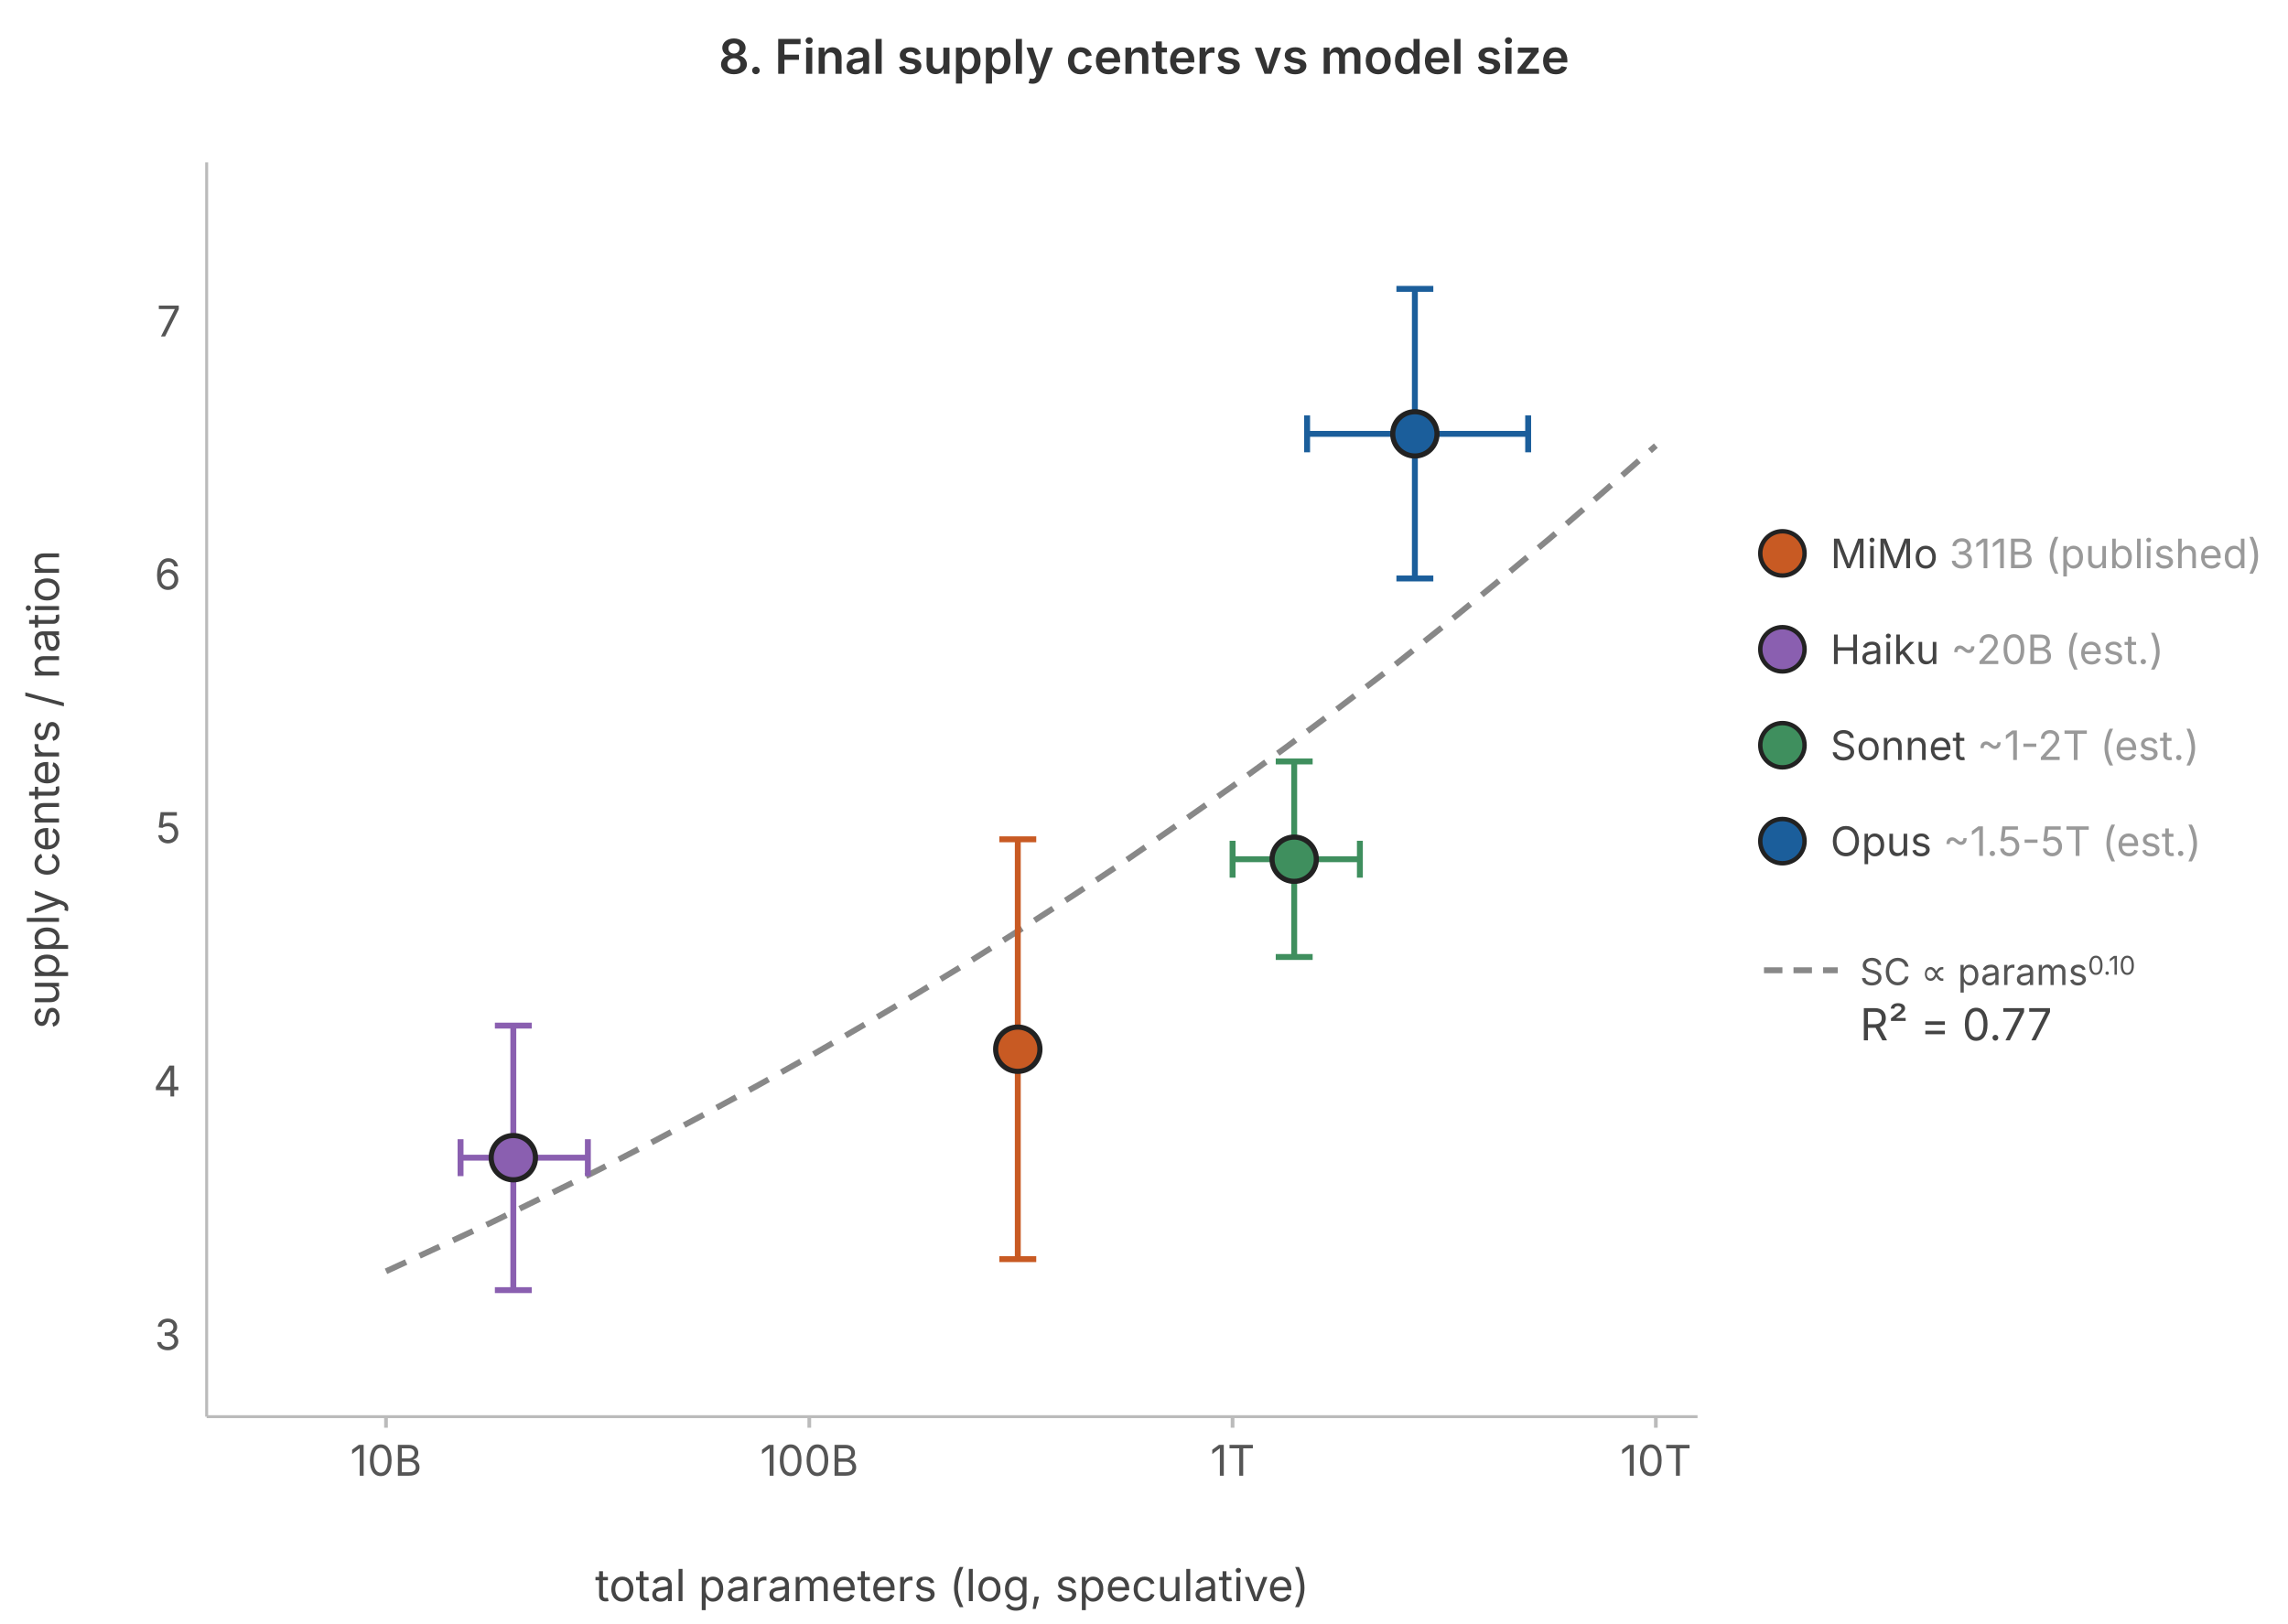
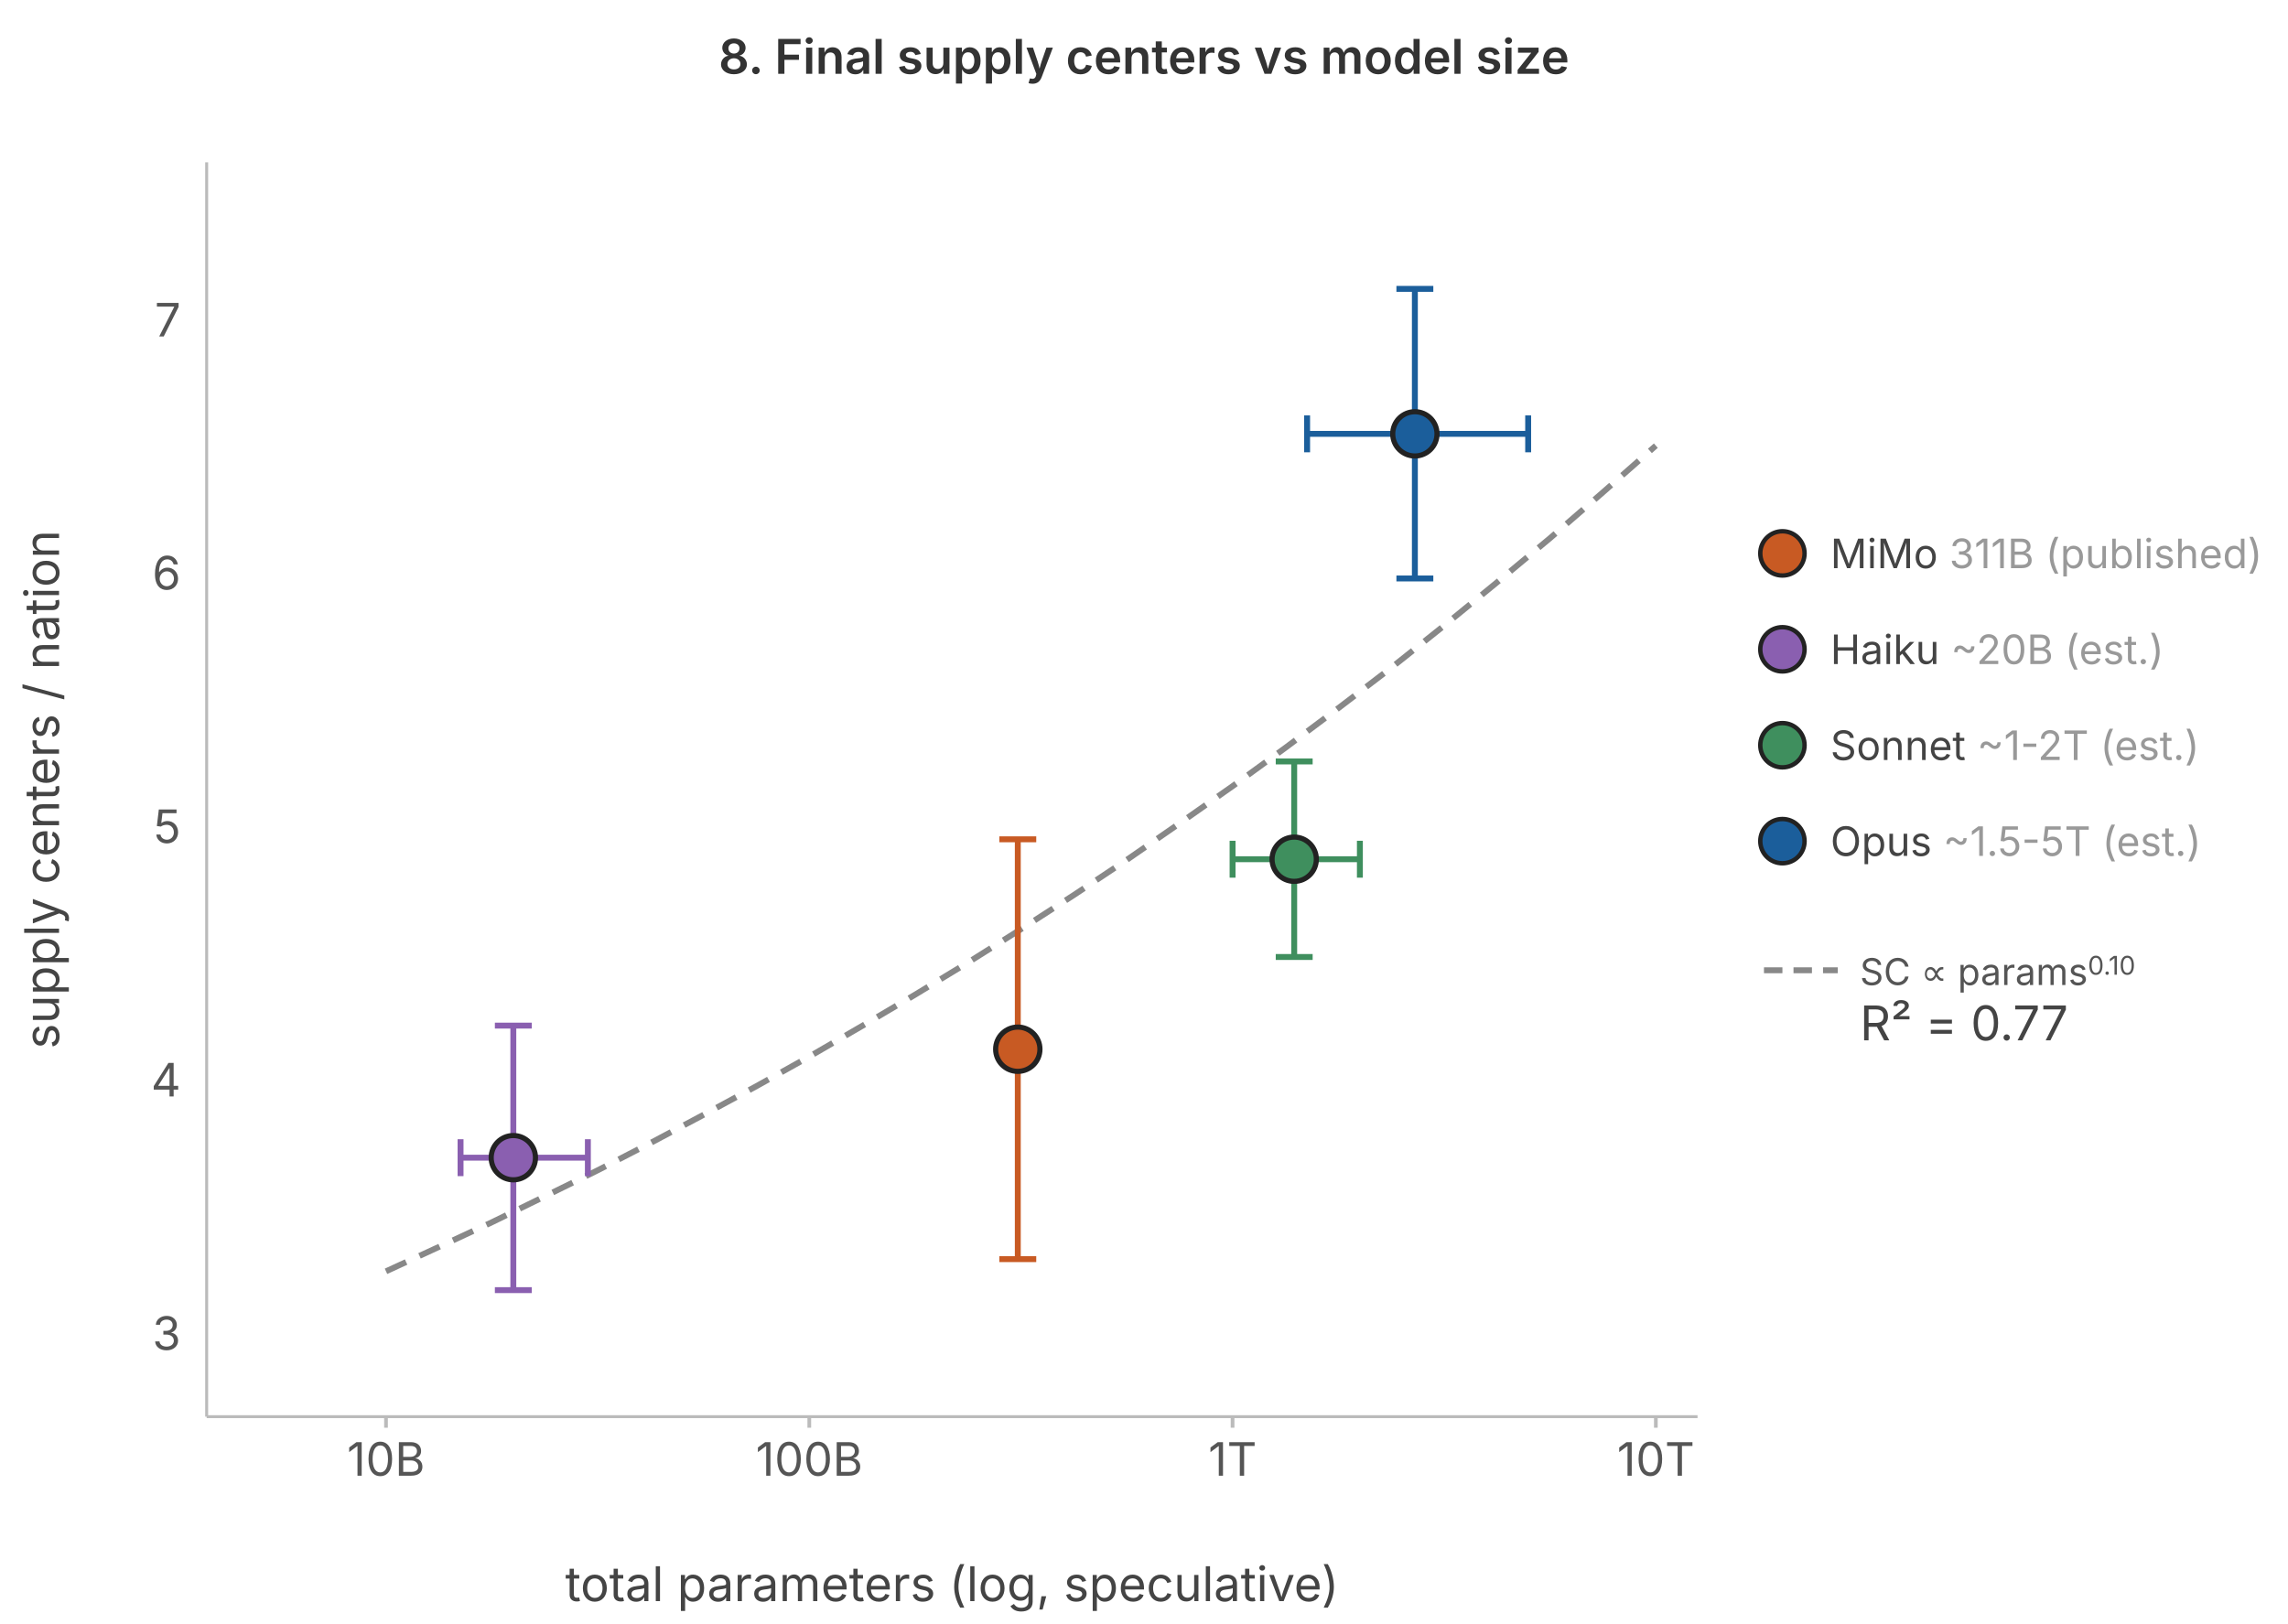
<svg xmlns="http://www.w3.org/2000/svg" viewBox="0 0 620 440" font-family="-apple-system, system-ui, sans-serif" width="620" height="440">
  <text x="310" y="20" text-anchor="middle" font-size="13" font-weight="600" fill="#333">8. Final supply centers vs model size</text>
  <line x1="56" y1="44" x2="56" y2="384" stroke="#bbb" stroke-width="0.8" />
  <line x1="56" y1="384" x2="460" y2="384" stroke="#bbb" stroke-width="0.8" />
  <line x1="104.6" y1="384" x2="104.6" y2="387" stroke="#bbb" />
-   <text x="104.6" y="400" text-anchor="middle" font-size="11.5" fill="#555">10B</text>
+   <text x="104.6" y="400" text-anchor="middle" font-size="12.5" fill="#555">10B</text>
  <line x1="219.3" y1="384" x2="219.3" y2="387" stroke="#bbb" />
-   <text x="219.3" y="400" text-anchor="middle" font-size="11.5" fill="#555">100B</text>
+   <text x="219.3" y="400" text-anchor="middle" font-size="12.5" fill="#555">100B</text>
  <line x1="334.0" y1="384" x2="334.0" y2="387" stroke="#bbb" />
-   <text x="334.0" y="400" text-anchor="middle" font-size="11.5" fill="#555">1T</text>
+   <text x="334.0" y="400" text-anchor="middle" font-size="12.5" fill="#555">1T</text>
  <line x1="448.7" y1="384" x2="448.7" y2="387" stroke="#bbb" />
-   <text x="448.7" y="400" text-anchor="middle" font-size="11.5" fill="#555">10T</text>
-   <text x="49" y="365.9" text-anchor="end" font-size="11.5" fill="#555">3</text>
-   <text x="49" y="297.2" text-anchor="end" font-size="11.5" fill="#555">4</text>
-   <text x="49" y="228.5" text-anchor="end" font-size="11.5" fill="#555">5</text>
-   <text x="49" y="159.8" text-anchor="end" font-size="11.5" fill="#555">6</text>
-   <text x="49" y="91.2" text-anchor="end" font-size="11.5" fill="#555">7</text>
-   <text x="258" y="434" text-anchor="middle" font-size="12" fill="#444">total parameters (log, speculative)</text>
-   <text x="16" y="214" font-size="12" fill="#444" transform="rotate(-90 16 214)" text-anchor="middle">supply centers / nation</text>
+   <text x="448.7" y="400" text-anchor="middle" font-size="12.5" fill="#555">10T</text>
+   <text x="49" y="365.9" text-anchor="end" font-size="12.5" fill="#555">3</text>
+   <text x="49" y="297.2" text-anchor="end" font-size="12.5" fill="#555">4</text>
+   <text x="49" y="228.5" text-anchor="end" font-size="12.5" fill="#555">5</text>
+   <text x="49" y="159.8" text-anchor="end" font-size="12.5" fill="#555">6</text>
+   <text x="49" y="91.2" text-anchor="end" font-size="12.5" fill="#555">7</text>
+   <text x="258" y="434" text-anchor="middle" font-size="13" fill="#444">total parameters (log, speculative)</text>
+   <text x="16" y="214" font-size="13" fill="#444" transform="rotate(-90 16 214)" text-anchor="middle">supply centers / nation</text>
  <polyline points="104.6,344.6 118.9,338.0 133.3,331.3 147.6,324.3 162.0,317.2 176.3,309.8 190.6,302.2 205.0,294.4 219.3,286.4 233.6,278.1 248.0,269.6 262.3,260.9 276.6,251.9 291.0,242.6 305.3,233.1 319.6,223.2 334.0,213.1 348.3,202.7 362.6,192.0 377.0,181.0 391.3,169.6 405.6,157.9 420.0,145.9 434.3,133.5 448.7,120.8" fill="none" stroke="#888" stroke-width="1.6" stroke-dasharray="6 4" />
  <line x1="354.2" y1="117.6" x2="414.1" y2="117.6" stroke="#1b5e9b" stroke-width="1.6" />
  <line x1="354.2" y1="112.6" x2="354.2" y2="122.6" stroke="#1b5e9b" stroke-width="1.6" />
  <line x1="414.1" y1="112.6" x2="414.1" y2="122.6" stroke="#1b5e9b" stroke-width="1.6" />
  <line x1="383.4" y1="156.8" x2="383.4" y2="78.3" stroke="#1b5e9b" stroke-width="1.6" />
  <line x1="378.4" y1="156.8" x2="388.4" y2="156.8" stroke="#1b5e9b" stroke-width="1.6" />
  <line x1="378.4" y1="78.3" x2="388.4" y2="78.3" stroke="#1b5e9b" stroke-width="1.6" />
  <circle cx="383.4" cy="117.6" r="6" fill="#1b5e9b" stroke="#222" stroke-width="1.4" />
  <line x1="334.0" y1="232.9" x2="368.5" y2="232.9" stroke="#3f8f5e" stroke-width="1.6" />
  <line x1="334.0" y1="227.9" x2="334.0" y2="237.9" stroke="#3f8f5e" stroke-width="1.6" />
  <line x1="368.5" y1="227.9" x2="368.5" y2="237.9" stroke="#3f8f5e" stroke-width="1.6" />
  <line x1="350.7" y1="259.4" x2="350.7" y2="206.4" stroke="#3f8f5e" stroke-width="1.6" />
  <line x1="345.7" y1="259.4" x2="355.7" y2="259.4" stroke="#3f8f5e" stroke-width="1.6" />
  <line x1="345.7" y1="206.4" x2="355.7" y2="206.4" stroke="#3f8f5e" stroke-width="1.6" />
  <circle cx="350.7" cy="232.9" r="6" fill="#3f8f5e" stroke="#222" stroke-width="1.4" />
  <line x1="124.8" y1="313.8" x2="159.3" y2="313.8" stroke="#8a5fb0" stroke-width="1.6" />
  <line x1="124.8" y1="308.8" x2="124.8" y2="318.8" stroke="#8a5fb0" stroke-width="1.6" />
  <line x1="159.3" y1="308.8" x2="159.3" y2="318.8" stroke="#8a5fb0" stroke-width="1.6" />
  <line x1="139.1" y1="349.7" x2="139.1" y2="278.0" stroke="#8a5fb0" stroke-width="1.6" />
  <line x1="134.1" y1="349.7" x2="144.1" y2="349.7" stroke="#8a5fb0" stroke-width="1.6" />
  <line x1="134.1" y1="278.0" x2="144.1" y2="278.0" stroke="#8a5fb0" stroke-width="1.6" />
  <circle cx="139.1" cy="313.8" r="6" fill="#8a5fb0" stroke="#222" stroke-width="1.4" />
  <line x1="275.8" y1="341.3" x2="275.8" y2="227.5" stroke="#c85a23" stroke-width="1.6" />
  <line x1="270.8" y1="341.3" x2="280.8" y2="341.3" stroke="#c85a23" stroke-width="1.6" />
  <line x1="270.8" y1="227.5" x2="280.8" y2="227.5" stroke="#c85a23" stroke-width="1.6" />
  <circle cx="275.8" cy="284.4" r="6" fill="#c85a23" stroke="#222" stroke-width="1.4" />
  <circle cx="483" cy="150" r="6" fill="#c85a23" stroke="#222" stroke-width="1.2" />
  <text x="496" y="154" font-size="11" fill="#444">MiMo <tspan fill="#999">311B (published)</tspan>
  </text>
  <circle cx="483" cy="176" r="6" fill="#8a5fb0" stroke="#222" stroke-width="1.2" />
  <text x="496" y="180" font-size="11" fill="#444">Haiku <tspan fill="#999">~20B (est.)</tspan>
  </text>
  <circle cx="483" cy="202" r="6" fill="#3f8f5e" stroke="#222" stroke-width="1.2" />
  <text x="496" y="206" font-size="11" fill="#444">Sonnet <tspan fill="#999">~1-2T (est.)</tspan>
  </text>
  <circle cx="483" cy="228" r="6" fill="#1b5e9b" stroke="#222" stroke-width="1.2" />
  <text x="496" y="232" font-size="11" fill="#444">Opus <tspan fill="#999">~1.5-5T (est.)</tspan>
  </text>
  <line x1="478" y1="263.0" x2="498" y2="263.0" stroke="#888" stroke-width="1.6" stroke-dasharray="5 3" />
  <text x="504" y="267.0" font-size="10" fill="#555">SC ∝ params<tspan baseline-shift="super" font-size="7">0.10</tspan>
  </text>
-   <text x="504" y="282.0" font-size="12" fill="#444">R² = 0.77</text>
+   <text x="504" y="282.0" font-size="13" fill="#444">R² = 0.77</text>
</svg>
